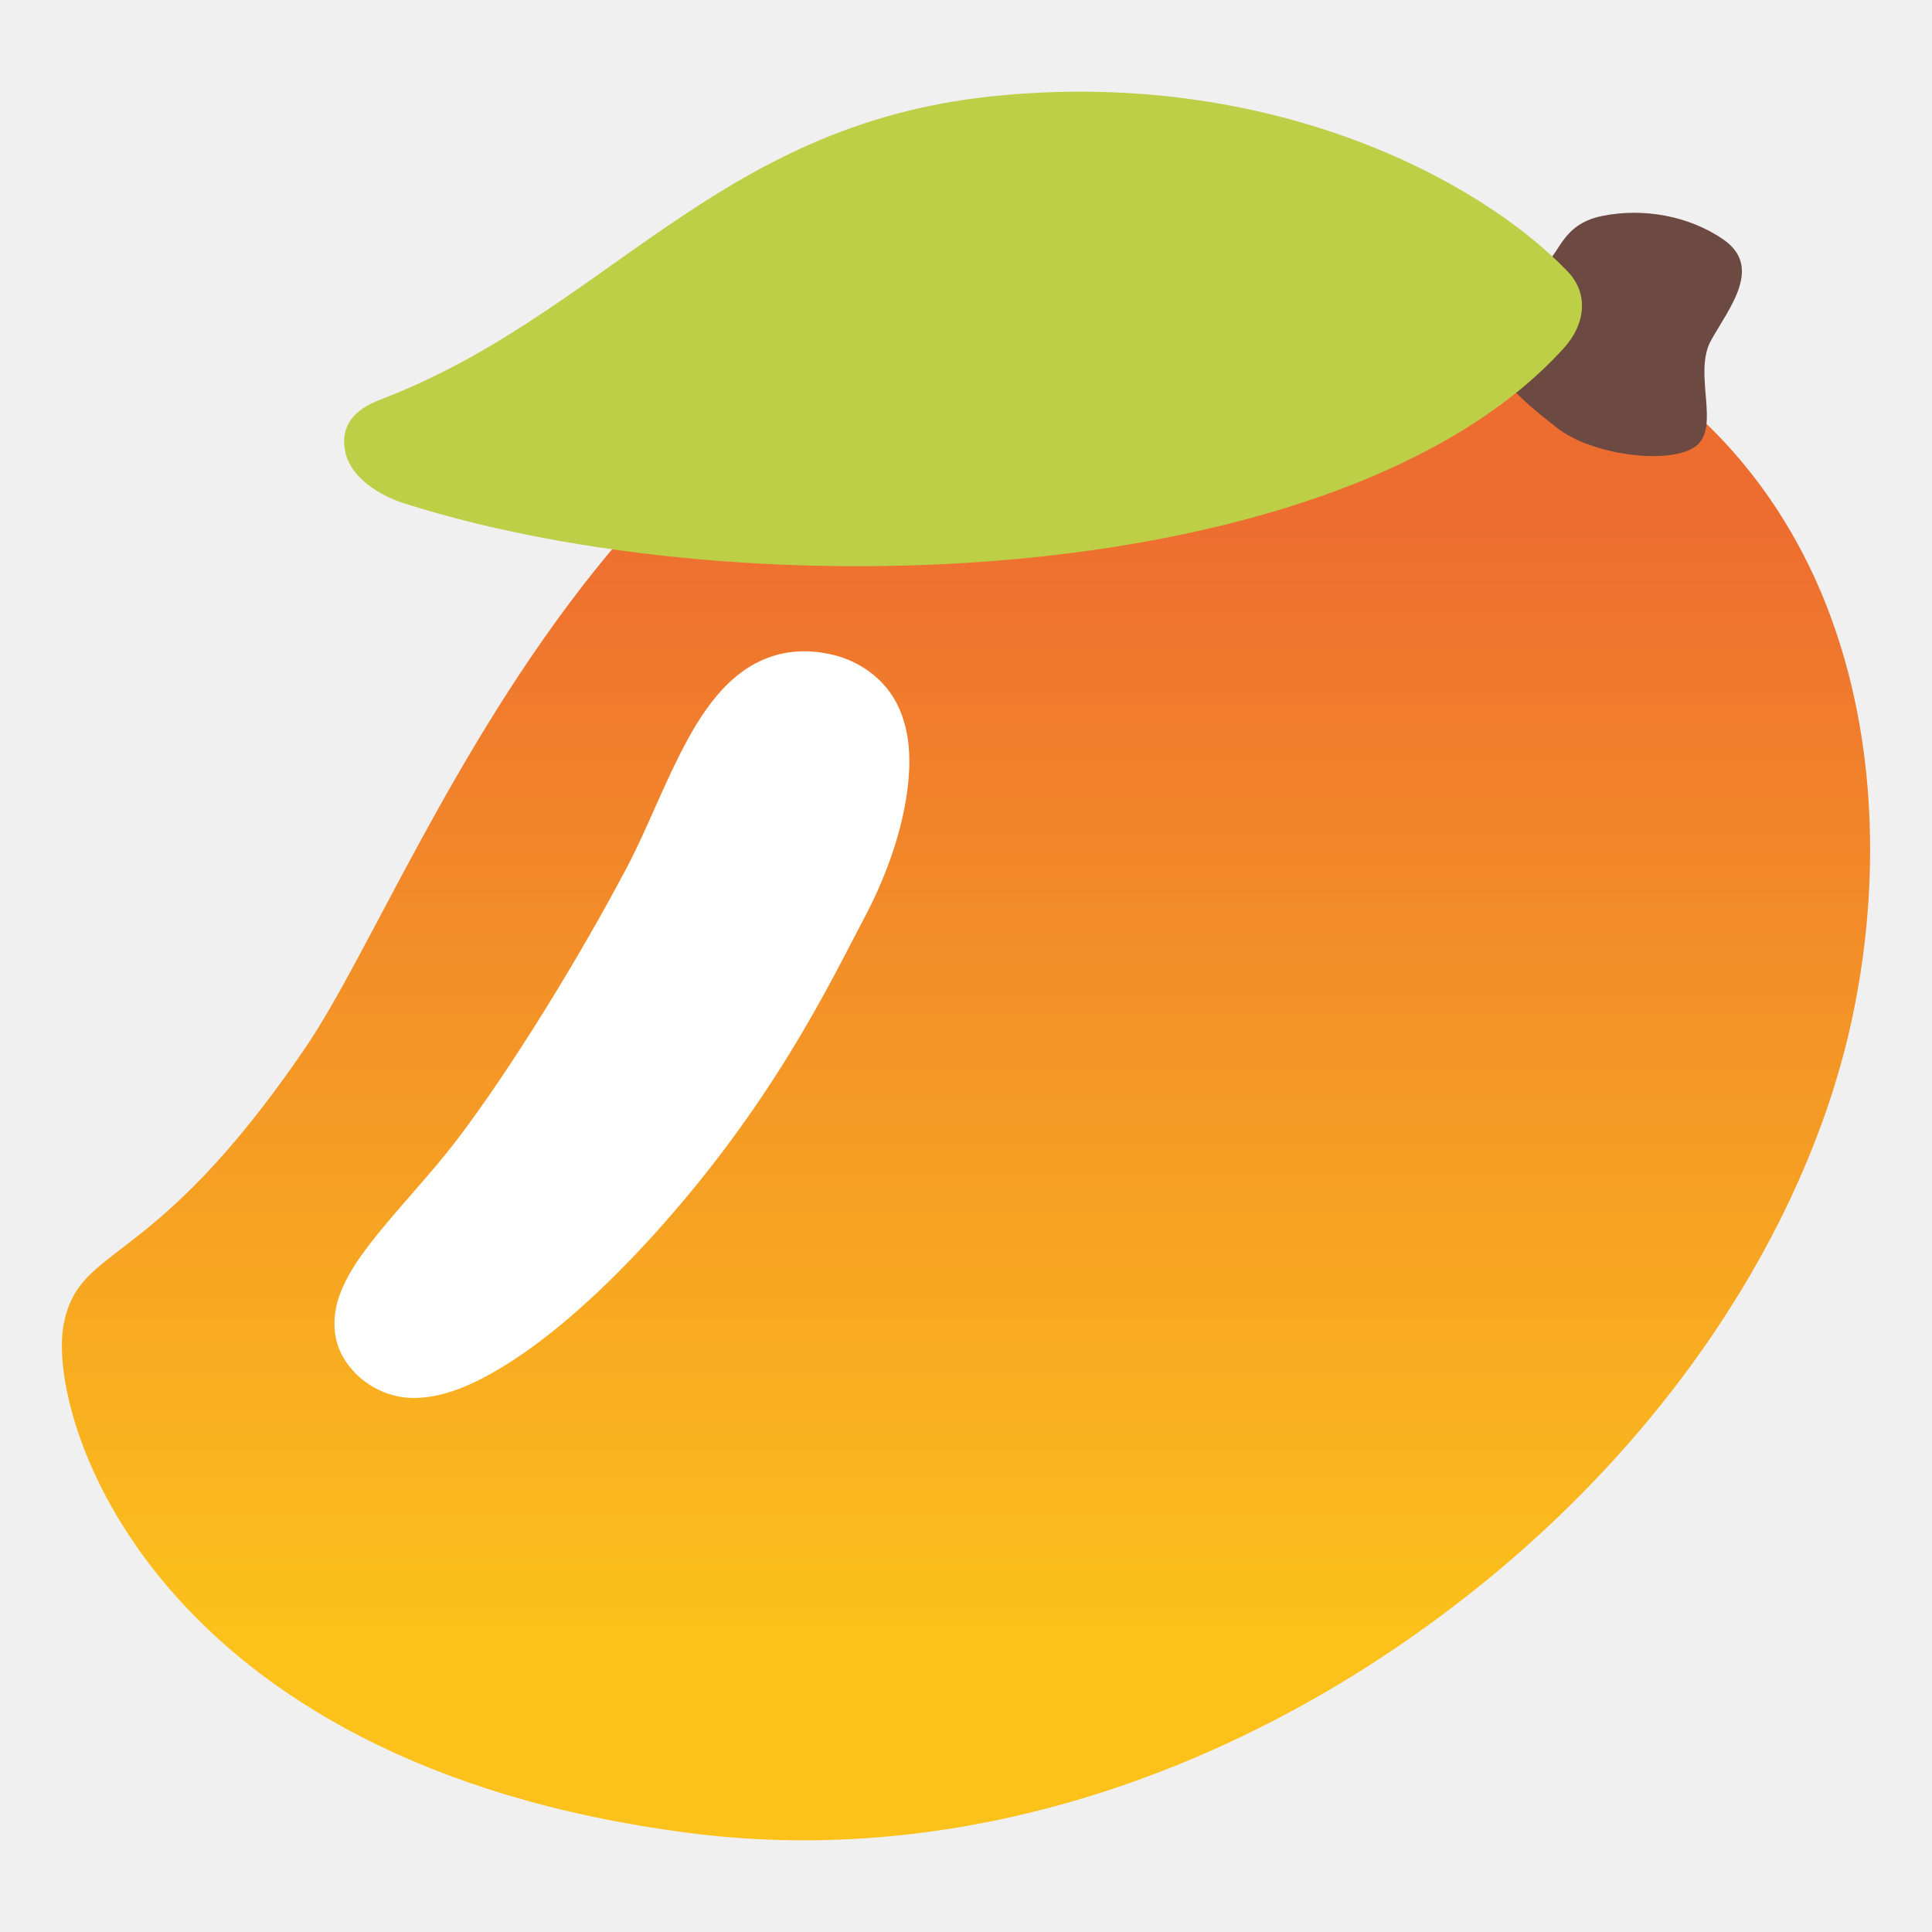
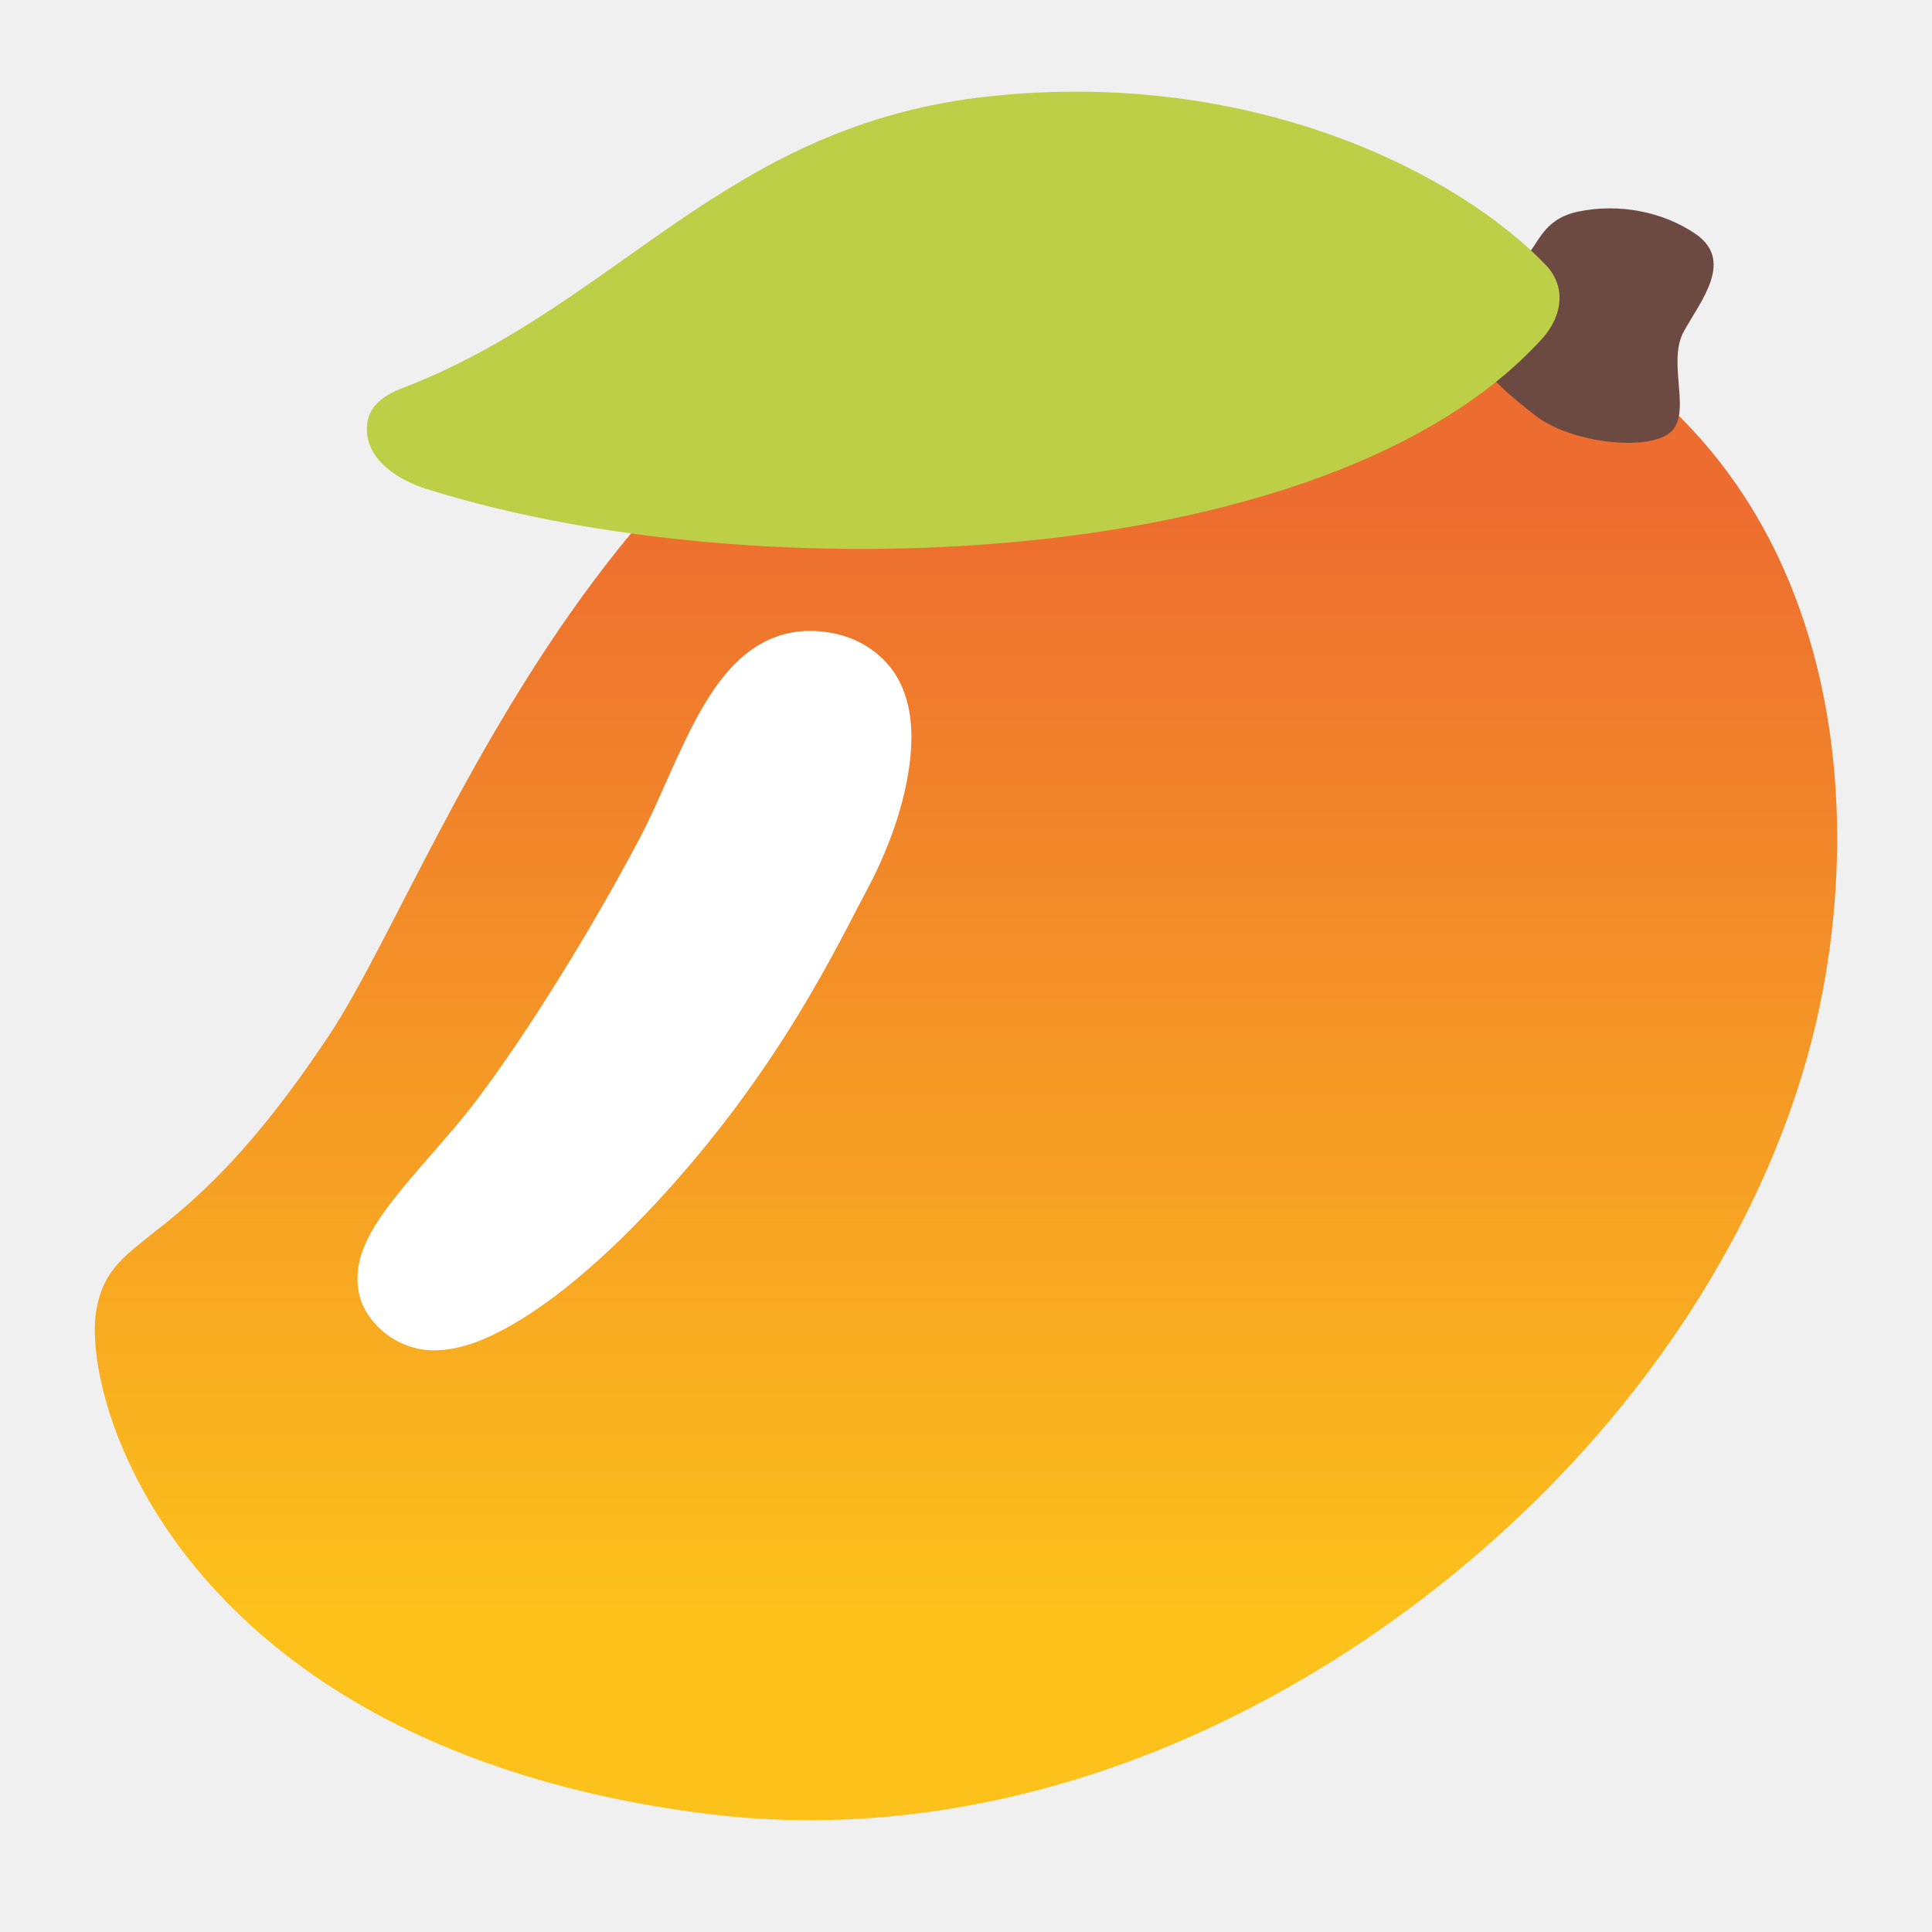
<svg xmlns="http://www.w3.org/2000/svg" xmlns:xlink="http://www.w3.org/1999/xlink" width="100%" height="100%" viewBox="0 0 128 128" version="1.1" xml:space="preserve" style="fill-rule:evenodd;clip-rule:evenodd;stroke-linejoin:round;stroke-miterlimit:2;" id="svg10044">
-   <g id="g12184" transform="translate(0.1950997,-1.727901)">
-     <path id="path16812" d="m 4.03,89.43 c -1.2,6.01 5.66,29.12 41.45,33.74 18.39,2.37 36.45,-4.16 50.75,-15.11 C 110.53,97.11 119.3,83 122.31,70.11 c 4.63,-19.85 -0.69,-49.82 -40.06,-51.59 -40.26,-1.81 -53.79,40.28 -62.23,52.65 -10.16,14.91 -14.9,12.83 -15.99,18.26 z" style="fill:url(#linearGradient10565);fill-opacity:1;fill-rule:nonzero" />
-     <path id="path16816" style="fill:#ffffff;fill-rule:nonzero" d="m 52.073,44.95 c -3.241,0.477 -5.242,3.085 -6.727,5.805 -1.484,2.72 -2.637,5.837 -3.973,8.373 -3.197,6.07 -7.702,13.379 -11.217,18.014 -1.823,2.408 -4.088,4.723 -5.805,6.949 -0.858,1.113 -1.597,2.201 -2.043,3.428 -0.446,1.226 -0.533,2.767 0.195,4.066 0.981,1.75 2.877,2.761 4.676,2.762 1.8,4.09e-4 3.51,-0.687 5.236,-1.656 3.452,-1.939 7.012,-5.186 9.992,-8.387 a 1.944,1.944 0 0 0 0.002,0 c 8.555,-9.195 12.51,-17.729 14.668,-21.779 1.213,-2.276 2.6,-5.678 2.912,-9.064 0.156,-1.693 0.055,-3.422 -0.707,-5 -0.762,-1.578 -2.31,-2.877 -4.305,-3.354 a 1.944,1.944 0 0 0 -0.002,0 c -0.998,-0.237 -1.979,-0.292 -2.904,-0.156 z" />
-     <path id="path16818" d="m 98.191,22.156 c -0.823,3.596 2.482,6.115 4.771,7.919 2.288,1.804 7.447,2.482 9.166,1.235 1.719,-1.235 -0.194,-4.867 1.053,-7.059 1.235,-2.192 3.439,-4.867 0.763,-6.684 -2.24,-1.526 -5.255,-2.095 -8.016,-1.526 -2.761,0.569 -2.773,2.676 -3.911,3.245 -1.162,0.581 -3.548,1.635 -3.826,2.87 z" style="fill:#6d4a41;fill-rule:nonzero;stroke-width:1" />
-     <path id="path10932" style="fill:#bdcf46;stroke-width:1" d="m 24.999,28.206 c -1.75,0.67 -2.564,1.686 -2.362,3.219 0.253,1.915 2.327,3.139 3.989,3.666 22.782,7.224 62.203,5.759 76.78,-10.29 1.466,-1.614 1.651,-3.634 0.272,-5.075 C 97.807,13.585 83.789,6.183 65.478,8.114 47.167,10.045 39.968,22.47 24.999,28.206 Z" />
+   <g id="g12184" transform="matrix(0.9635366,0,0,0.9635366,2.521641,-1.443438)" style="stroke-width:1.038">
+     <path id="path16812" d="m 4.03,91.454 c -1.2,6.181 5.66,29.951 41.45,34.702 18.39,2.438 36.45,-4.279 50.75,-15.541 C 110.53,99.353 119.3,84.841 122.31,71.583 126.94,51.167 121.62,20.342 82.25,18.522 c -40.26,-1.862 -53.79,41.429 -62.23,54.152 C 9.86,88.009 5.12,85.869 4.03,91.454 Z" style="fill:url(#linearGradient10565);fill-opacity:1;fill-rule:nonzero;stroke-width:1.038" />
+     <path id="path16816" style="fill:#ffffff;fill-rule:nonzero;stroke-width:1.038" d="m 52.073,44.95 c -3.241,0.477 -5.242,3.085 -6.727,5.805 -1.484,2.72 -2.637,5.837 -3.973,8.373 -3.197,6.07 -7.702,13.379 -11.217,18.014 -1.823,2.408 -4.088,4.723 -5.805,6.949 -0.858,1.113 -1.597,2.201 -2.043,3.428 -0.446,1.226 -0.533,2.767 0.195,4.066 0.981,1.75 2.877,2.761 4.676,2.762 1.8,4.09e-4 3.51,-0.687 5.236,-1.656 3.452,-1.939 7.012,-5.186 9.992,-8.387 a 1.944,1.944 0 0 0 0.002,0 c 8.555,-9.195 12.51,-17.729 14.668,-21.779 1.213,-2.276 2.6,-5.678 2.912,-9.064 0.156,-1.693 0.055,-3.422 -0.707,-5 -0.762,-1.578 -2.31,-2.877 -4.305,-3.354 a 1.944,1.944 0 0 0 -0.002,0 c -0.998,-0.237 -1.979,-0.292 -2.904,-0.156 z" />
+     <path id="path16818" d="m 98.191,22.156 c -0.823,3.596 2.482,6.115 4.771,7.919 2.288,1.804 7.447,2.482 9.166,1.235 1.719,-1.235 -0.194,-4.867 1.053,-7.059 1.235,-2.192 3.439,-4.867 0.763,-6.684 -2.24,-1.526 -5.255,-2.095 -8.016,-1.526 -2.761,0.569 -2.773,2.676 -3.911,3.245 -1.162,0.581 -3.548,1.635 -3.826,2.87 z" style="fill:#6d4a41;fill-rule:nonzero;stroke-width:1.038" />
+     <path id="path10932" style="fill:#bdcf46;stroke-width:1.038" d="m 24.999,28.206 c -1.75,0.67 -2.564,1.686 -2.362,3.219 0.253,1.915 2.327,3.139 3.989,3.666 22.782,7.224 62.203,5.759 76.78,-10.29 1.466,-1.614 1.651,-3.634 0.272,-5.075 C 97.807,13.585 83.789,6.183 65.478,8.114 47.167,10.045 39.968,22.47 24.999,28.206 Z" />
  </g>
  <defs id="defs10042">
    <linearGradient id="linearGradient10563">
      <stop style="stop-color:#ed6c30;stop-opacity:1;" offset="0" id="stop10559" />
      <stop style="stop-color:#fcc21b;stop-opacity:1;" offset="1" id="stop10561" />
    </linearGradient>
    <radialGradient id="_Radial1" cx="0" cy="0" r="1" gradientUnits="userSpaceOnUse" gradientTransform="matrix(183.963,0,0,183.963,75.4235,-61.6127)">
      <stop offset="0" style="stop-color:rgb(216,76,22);stop-opacity:1" id="stop10033" />
      <stop offset="1" style="stop-color:rgb(255,202,39);stop-opacity:1" id="stop10039" />
    </radialGradient>
-     <linearGradient xlink:href="#linearGradient10563" id="linearGradient10565" x1="100.079" y1="71.059" x2="24.187" y2="71.059" gradientUnits="userSpaceOnUse" gradientTransform="rotate(-90,63.8049,71.05892)" />
+     <linearGradient xlink:href="#linearGradient10563" id="linearGradient10565" x1="100.079" y1="71.059" x2="24.187" y2="71.059" gradientUnits="userSpaceOnUse" gradientTransform="matrix(0,-1.028523,1,0,-7.254024,138.1839)" />
  </defs>
</svg>
